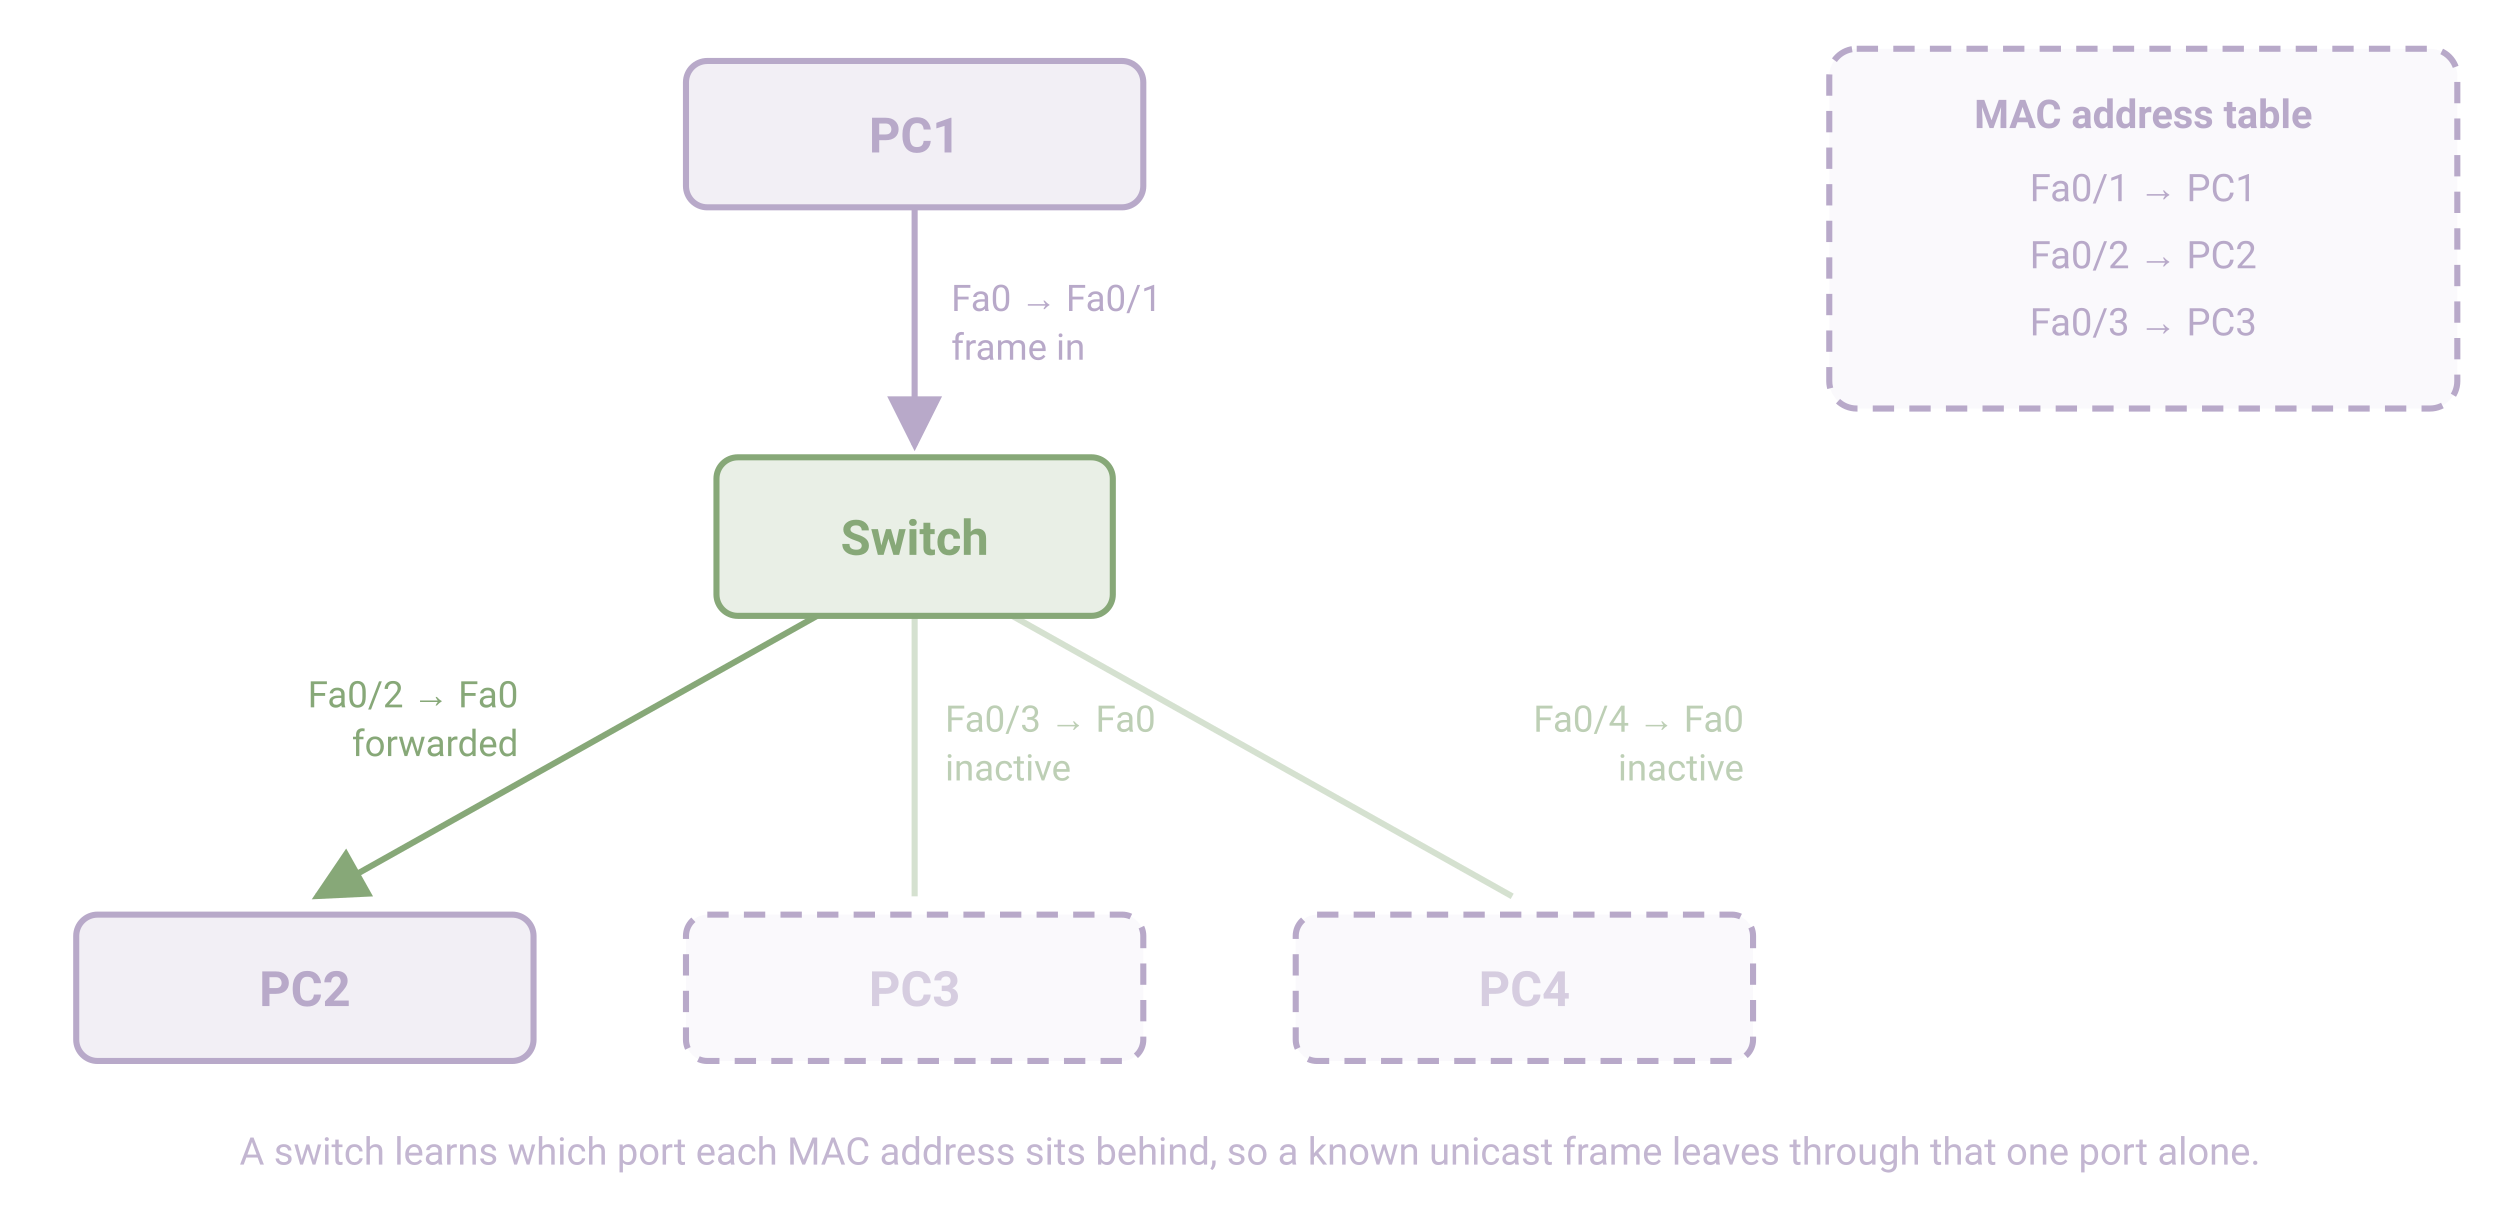
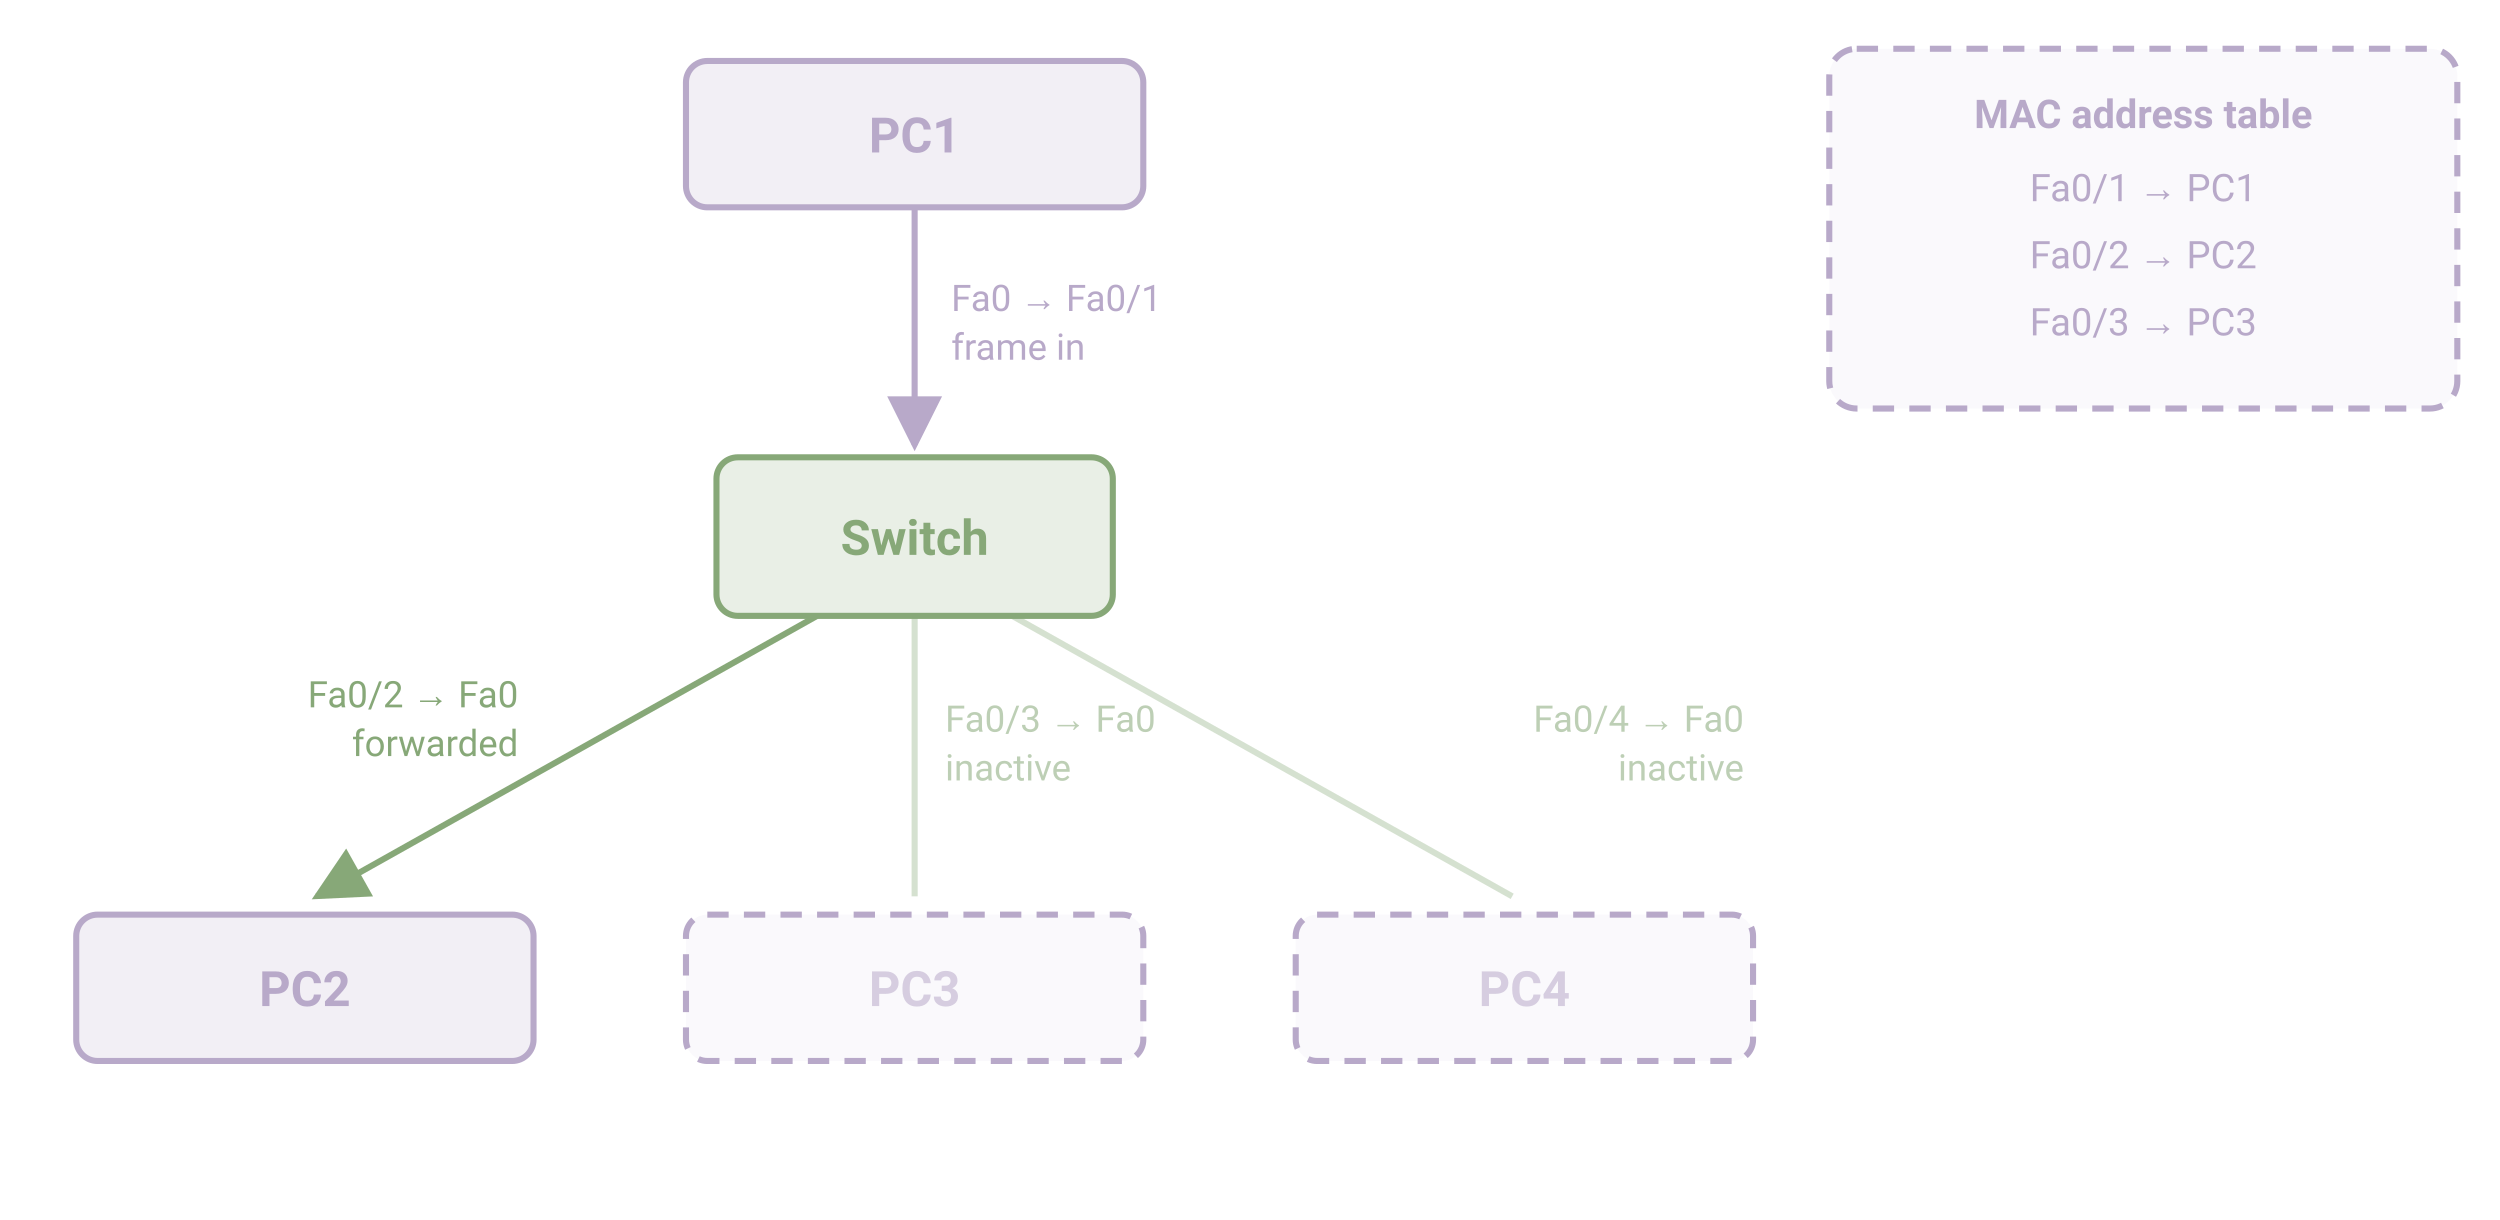
<svg xmlns="http://www.w3.org/2000/svg" width="820" height="400" viewBox="0 0 820 400" role="img" aria-labelledby="t d">
  <defs>
    <marker id="as" markerWidth="9" markerHeight="9" refX="8" refY="4.5" orient="auto">
      <path d="M0,0 L9,4.5 L0,9 Z" fill="#87A878" />
    </marker>
    <marker id="al" markerWidth="9" markerHeight="9" refX="8" refY="4.5" orient="auto">
      <path d="M0,0 L9,4.5 L0,9 Z" fill="#B8A9C9" />
    </marker>
  </defs>
  <style>
 text{font-family:'Segoe UI',system-ui,-apple-system,Roboto,Arial,sans-serif}
 .dev{fill:#87A878;fill-opacity:.18;stroke:#87A878;stroke-width:2}
 .host{fill:#B8A9C9;fill-opacity:.18;stroke:#B8A9C9;stroke-width:2}
 .dim{fill:#B8A9C9;fill-opacity:.07;stroke:#B8A9C9;stroke-width:2;stroke-dasharray:7 5}
 .ext{fill:#B8A9C9;fill-opacity:.07;stroke:#B8A9C9;stroke-width:2;stroke-dasharray:7 5}
 .chip{fill:#87A878;fill-opacity:.12;stroke:none}
 .chipl{fill:#B8A9C9;fill-opacity:.12;stroke:none}
 .nd{font-size:16px;font-weight:600;fill:#87A878}
 .nh{font-size:16px;font-weight:600;fill:#B8A9C9}
 .el{font-size:12px;fill:#87A878}
 .elh{font-size:12px;fill:#B8A9C9}
 .note{font-size:12.5px;fill:#B8A9C9}
 .nt{font-size:13px;font-weight:600;fill:#B8A9C9}
</style>
  <rect class="dim" x="600" y="16" width="206" height="118" rx="9" />
  <text class="nt" x="703" y="42" text-anchor="middle">MAC address table</text>
  <text class="note" x="703" y="66" text-anchor="middle">Fa0/1 → PC1</text>
  <text class="note" x="703" y="88" text-anchor="middle">Fa0/2 → PC2</text>
  <text class="note" x="703" y="110" text-anchor="middle">Fa0/3 → PC3</text>
  <rect class="host" x="225" y="20" width="150" height="48" rx="7" />
  <text class="nh" x="300" y="50" text-anchor="middle">PC1</text>
  <line x1="300" y1="68" x2="300" y2="146" stroke="#B8A9C9" stroke-width="2" marker-end="url(#al)" />
  <text class="elh" x="312" y="102">Fa0 → Fa0/1</text>
  <text class="elh" x="312" y="118">frame in</text>
  <rect class="dev" x="235" y="150" width="130" height="52" rx="7" />
  <text class="nd" x="300" y="182" text-anchor="middle">Switch</text>
  <line x1="268" y1="202" x2="104" y2="294" stroke="#87A878" stroke-width="2" marker-end="url(#as)" />
  <line x1="300" y1="202" x2="300" y2="294" stroke="#87A878" stroke-width="2" stroke-opacity=".35" />
  <line x1="332" y1="202" x2="496" y2="294" stroke="#87A878" stroke-width="2" stroke-opacity=".35" />
  <text class="el" x="170" y="232" text-anchor="end">Fa0/2 → Fa0</text>
  <text class="el" x="170" y="248" text-anchor="end">forwarded</text>
  <text class="el" x="310" y="240" fill-opacity=".55">Fa0/3 → Fa0</text>
  <text class="el" x="310" y="256" fill-opacity=".55">inactive</text>
  <text class="el" x="572" y="240" text-anchor="end" fill-opacity=".55">Fa0/4 → Fa0</text>
  <text class="el" x="572" y="256" text-anchor="end" fill-opacity=".55">inactive</text>
  <rect class="host" x="25" y="300" width="150" height="48" rx="7" />
  <text class="nh" x="100" y="330" text-anchor="middle">PC2</text>
  <rect class="dim" x="225" y="300" width="150" height="48" rx="7" />
  <text class="nh" x="300" y="330" text-anchor="middle" fill-opacity=".55">PC3</text>
  <rect class="dim" x="425" y="300" width="150" height="48" rx="7" />
  <text class="nh" x="500" y="330" text-anchor="middle" fill-opacity=".55">PC4</text>
-   <text class="note" x="410" y="382" text-anchor="middle" fill-opacity=".85">A switch learns which port each MAC address sits behind, so a known unicast frame leaves through that one port alone.</text>
</svg>
